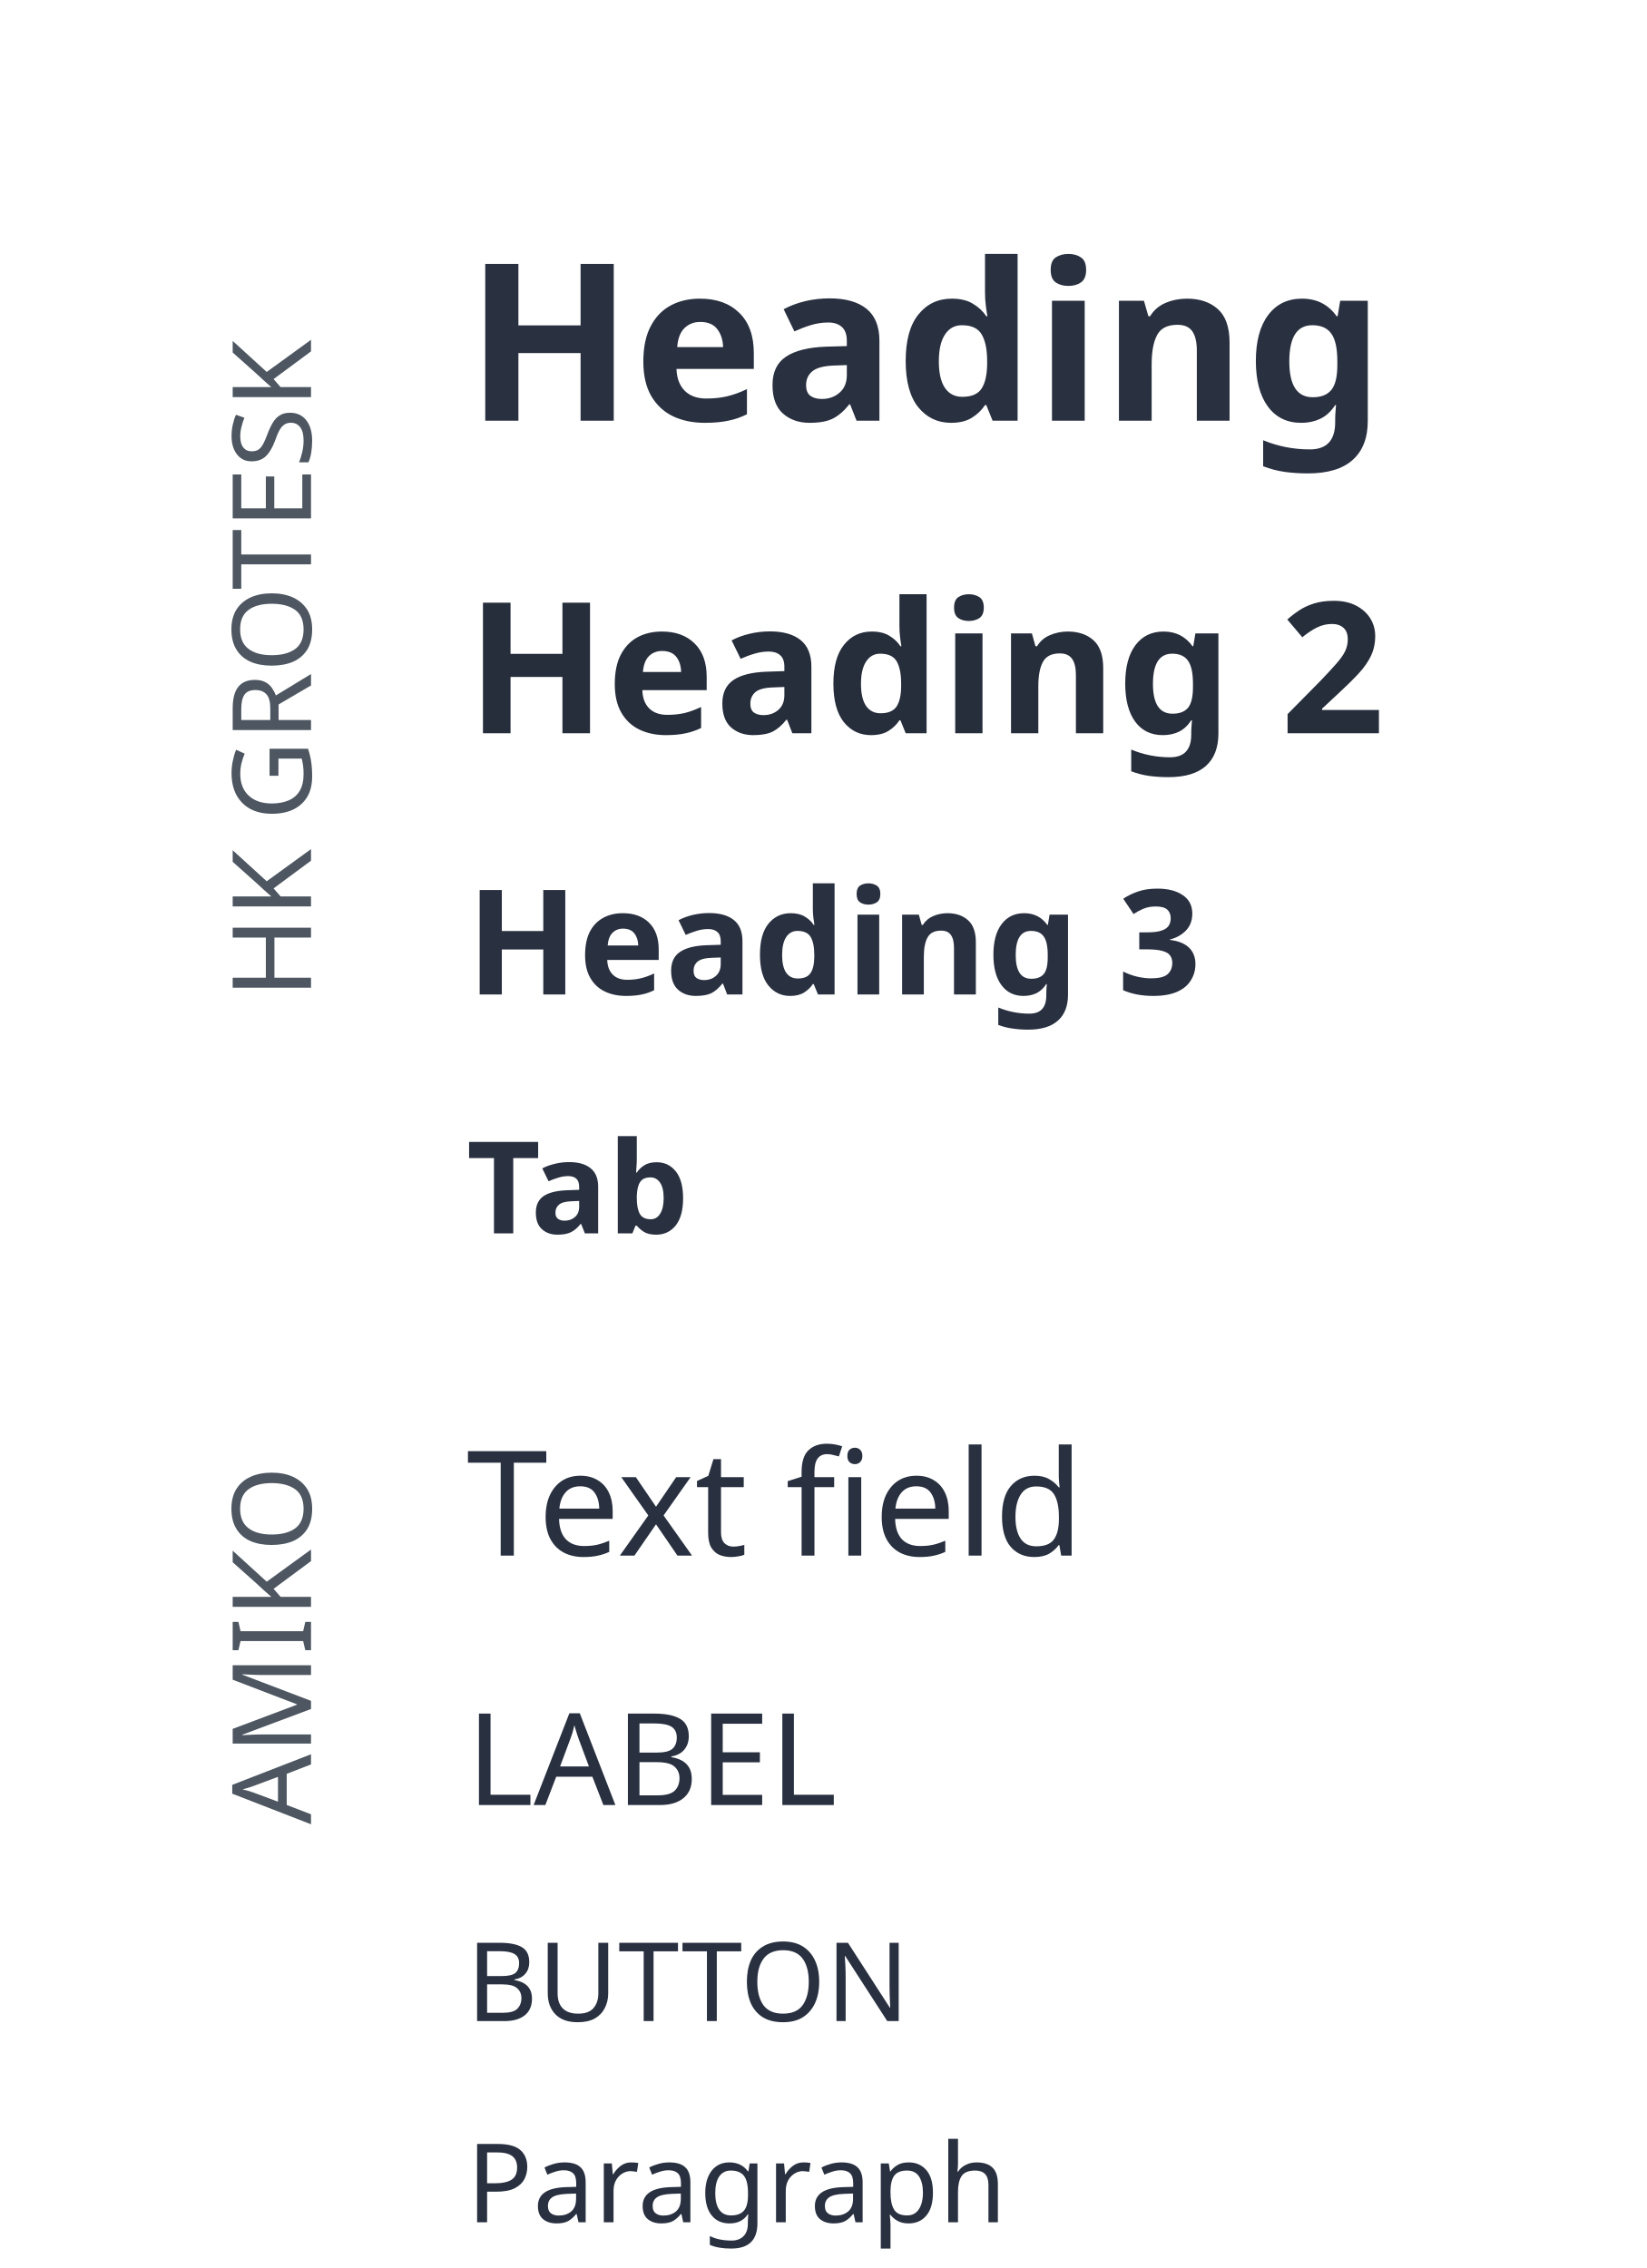
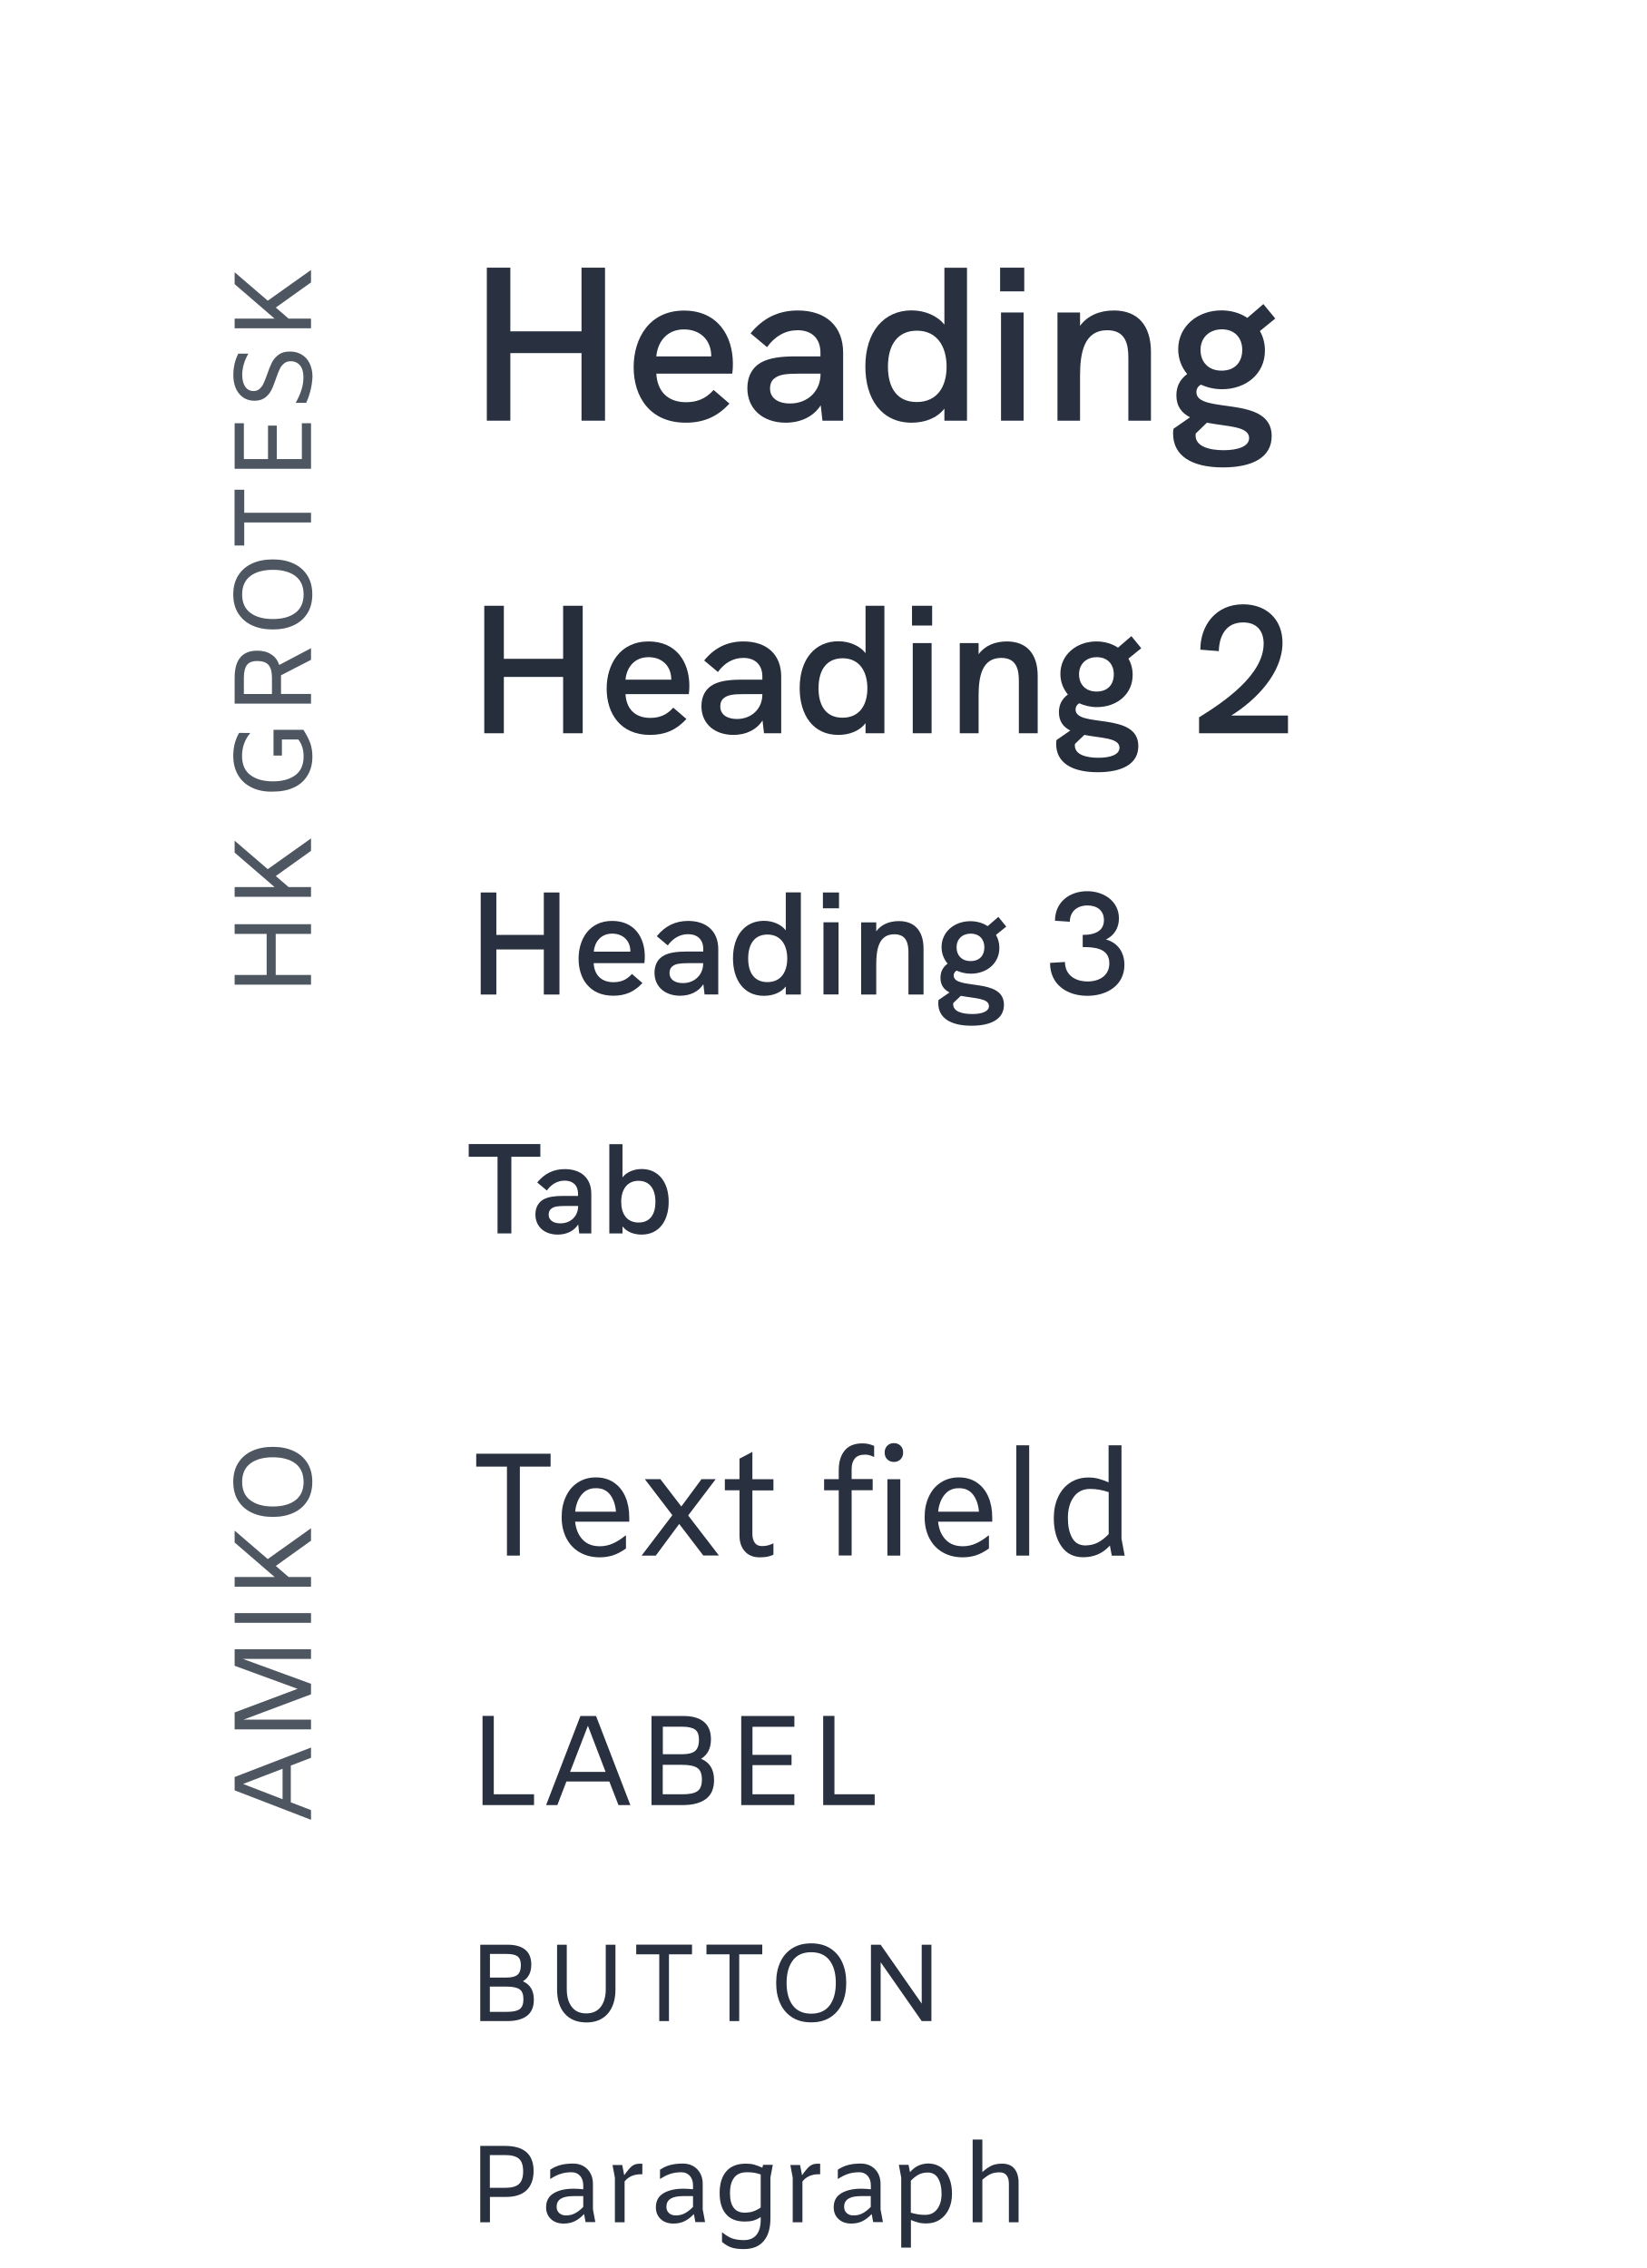
- <svg xmlns="http://www.w3.org/2000/svg" width="180" height="248" viewBox="0 0 180 248">
-   <defs>
-     <clipPath id="clip-Artboard_10">
-       <rect width="180" height="248" />
+ <svg xmlns="http://www.w3.org/2000/svg" xmlns:xlink="http://www.w3.org/1999/xlink" version="1.1" id="Layer_1" x="0px" y="0px" viewBox="0 0 180 248" style="enable-background:new 0 0 180 248;" xml:space="preserve">
+   <style type="text/css">
+ 	.st0{clip-path:url(#SVGID_2_);}
+ 	.st1{enable-background:new    ;}
+ 	.st2{fill:#293040;}
+ 	.st3{fill:#262D3B;}
+ 	.st4{fill:#4D5661;}
+ </style>
+   <g>
+     <defs>
+       <rect id="SVGID_1_" width="180" height="248" />
+     </defs>
+     <clipPath id="SVGID_2_">
+       <use xlink:href="#SVGID_1_" style="overflow:visible;" />
    </clipPath>
-   </defs>
-   <g id="Artboard_10" data-name="Artboard – 10" clip-path="url(#clip-Artboard_10)">
-     <g id="Group_603" data-name="Group 603" transform="translate(-56 4)">
-       <text id="Heading" transform="translate(151 42)" fill="#293040" font-size="24" font-family="HKGrotesk-SemiBoldLegacy, HK Grotesk" font-weight="600">
-         <tspan x="-44.109" y="0">Heading</tspan>
-       </text>
-       <text id="Heading_3" data-name="Heading 3" transform="translate(107 104.746)" fill="#293040" font-size="16" font-family="HKGrotesk-SemiBoldLegacy, HK Grotesk" font-weight="600">
-         <tspan x="0" y="0">Heading 3</tspan>
-       </text>
-       <text id="Heading_2" data-name="Heading 2" transform="translate(107 76.182)" fill="#262d3b" font-size="20" font-family="HKGrotesk-SemiBoldLegacy, HK Grotesk" font-weight="600">
-         <tspan x="0" y="0">Heading 2</tspan>
-       </text>
-       <text id="Label" transform="translate(107 193.376)" fill="#293040" font-size="14" font-family="Amiko-Regular, Amiko">
-         <tspan x="0" y="0">LABEL</tspan>
-       </text>
-       <text id="Button" transform="translate(107 217)" fill="#293040" font-size="12" font-family="Amiko-Regular, Amiko">
-         <tspan x="0" y="0">BUTTON</tspan>
-       </text>
-       <text id="Paragraph" transform="translate(107 239)" fill="#293040" font-size="12" font-family="Amiko-Regular, Amiko">
-         <tspan x="0" y="0">Paragraph</tspan>
-       </text>
-       <text id="Tab" transform="translate(107 130.869)" fill="#293040" font-size="14" font-family="HKGrotesk-SemiBoldLegacy, HK Grotesk" font-weight="600">
-         <tspan x="0" y="0">Tab</tspan>
-       </text>
-       <text id="Text_field" data-name="Text field" transform="translate(107 166.101)" fill="#293040" font-size="16" font-family="Amiko-Regular, Amiko">
-         <tspan x="0" y="0">Text field</tspan>
-       </text>
-       <text id="HK_Grotesk" data-name="HK Grotesk" transform="translate(90 25) rotate(-90)" fill="#4d5661" font-size="12" font-family="Amiko-Regular, Amiko">
-         <tspan x="-80.16" y="0">HK GROTESK</tspan>
-       </text>
-       <text id="Amiko" transform="translate(90 153) rotate(-90)" fill="#4d5661" font-size="12" font-family="Amiko-Regular, Amiko">
-         <tspan x="-42.48" y="0">AMIKO</tspan>
-       </text>
+     <g id="Artboard_10" class="st0">
+       <g id="Group_603" transform="translate(-56 4)">
+         <g class="st1">
+           <path class="st2" d="M109.22,25.27h2.57v6.96h7.78v-6.96h2.57V42h-2.57v-7.39h-7.78V42h-2.57V25.27z" />
+           <path class="st2" d="M136.05,36.86h-8.3c0.1,1.9,1.22,3.12,3.24,3.12c1.15,0,2.14-0.34,3.02-1.34l1.73,1.49      c-1.34,1.46-2.83,2.09-4.78,2.09c-3.91,0-5.69-2.83-5.69-6.07c0-3.17,1.73-6.19,5.5-6.19c3.67,0,5.35,2.74,5.35,5.83      C136.12,36.14,136.1,36.5,136.05,36.86z M133.75,34.97v-0.14c-0.05-1.68-1.22-2.81-2.98-2.81c-1.94,0-2.9,1.46-3.02,2.95H133.75      z" />
+           <path class="st2" d="M148.17,34.56V42h-2.26l-0.19-1.68c-0.77,1.2-2.14,1.9-3.82,1.9c-2.52,0-4.2-1.51-4.2-3.77      c0-1.34,0.58-2.35,1.63-2.88c0.82-0.41,1.92-0.6,3.6-0.6h2.76v-0.41c0-1.54-0.94-2.45-2.5-2.45c-1.3,0-2.45,0.62-3.34,1.85      l-1.8-1.51c1.37-1.68,3.05-2.5,5.16-2.5C146.3,29.95,148.17,31.68,148.17,34.56z M145.7,36.91v-0.05h-2.47      c-1.37,0-2.06,0.12-2.52,0.48c-0.36,0.24-0.53,0.65-0.53,1.15c0,1.01,0.84,1.63,2.18,1.63C144.28,40.13,145.7,38.78,145.7,36.91      z" />
+           <path class="st2" d="M161.71,25.27V42h-2.47v-1.32c-0.82,1.06-2.16,1.54-3.58,1.54c-3.29,0-5.06-2.59-5.06-6.14      c0-3.82,2.04-6.14,5.06-6.14c1.46,0,2.83,0.6,3.58,1.56v-6.22H161.71z M159.48,36.1c0-2.26-1.08-3.94-3.24-3.94      c-2.09,0-3.17,1.51-3.17,3.94c0,2.35,1.03,3.86,3.14,3.86C158.44,39.96,159.48,38.3,159.48,36.1z" />
+           <path class="st2" d="M165.33,25.27h2.64v2.59h-2.64V25.27z M165.43,30.17h2.47V42h-2.47V30.17z" />
+           <path class="st2" d="M181.82,34.49V42h-2.47v-6.89c0-1.39-0.26-3-2.3-3c-2.54,0-2.98,2.45-2.98,4.97V42h-2.47V30.17h2.47v1.46      c0.82-1.13,2.16-1.68,3.7-1.68C180.38,29.95,181.82,31.58,181.82,34.49z" />
+           <path class="st2" d="M195.02,43.68c0,2.4-2.21,3.43-5.33,3.43c-3.46,0-5.45-1.3-5.45-3.7c0-0.29,0.02-0.41,0.05-0.53l1.8-1.25      c-0.89-0.46-1.49-1.18-1.49-2.4c0-1.01,0.41-1.75,1.18-2.33c-0.62-0.74-0.98-1.68-0.98-2.71c0-2.5,2.11-4.25,4.73-4.25      c1.06,0,2.04,0.29,2.83,0.82l1.75-1.51l1.3,1.58l-1.68,1.37c0.36,0.62,0.55,1.34,0.55,2.14c0,2.57-2.11,4.22-4.68,4.22      c-0.86,0-1.63-0.19-2.33-0.5c-0.31,0.19-0.48,0.46-0.48,0.82C186.79,41.35,195.02,39.12,195.02,43.68z M192.55,43.9      c0-1.32-2.45-1.25-4.61-1.68l-1.22,1.18c-0.02,0.1-0.02,0.17-0.02,0.22c0,1.22,1.54,1.61,3.1,1.61      C191.3,45.22,192.55,44.83,192.55,43.9z M187.24,34.27c0,1.27,0.82,2.26,2.3,2.26s2.26-0.96,2.26-2.26      c0-1.37-0.86-2.26-2.23-2.26C188.18,32.02,187.24,32.93,187.24,34.27z" />
+         </g>
+         <g class="st1">
+           <path class="st2" d="M108.55,93.59h1.71v4.64h5.19v-4.64h1.71v11.16h-1.71v-4.93h-5.19v4.93h-1.71V93.59z" />
+           <path class="st2" d="M126.44,101.32h-5.54c0.06,1.26,0.82,2.08,2.16,2.08c0.77,0,1.42-0.22,2.02-0.9l1.15,0.99      c-0.9,0.98-1.89,1.39-3.19,1.39c-2.61,0-3.79-1.89-3.79-4.05c0-2.11,1.15-4.13,3.67-4.13c2.45,0,3.57,1.82,3.57,3.89      C126.49,100.84,126.47,101.08,126.44,101.32z M124.91,100.06v-0.1c-0.03-1.12-0.82-1.87-1.98-1.87c-1.3,0-1.94,0.98-2.02,1.97      H124.91z" />
+           <path class="st2" d="M134.52,99.78v4.96h-1.5l-0.13-1.12c-0.51,0.8-1.42,1.26-2.54,1.26c-1.68,0-2.8-1.01-2.8-2.51      c0-0.9,0.38-1.57,1.09-1.92c0.54-0.27,1.28-0.4,2.4-0.4h1.84v-0.27c0-1.02-0.62-1.63-1.66-1.63c-0.86,0-1.63,0.42-2.22,1.23      l-1.2-1.01c0.91-1.12,2.03-1.67,3.44-1.67C133.27,96.71,134.52,97.86,134.52,99.78z M132.87,101.35v-0.03h-1.65      c-0.91,0-1.38,0.08-1.68,0.32c-0.24,0.16-0.35,0.43-0.35,0.77c0,0.67,0.56,1.09,1.46,1.09      C131.93,103.5,132.87,102.6,132.87,101.35z" />
+           <path class="st2" d="M143.55,93.59v11.16h-1.65v-0.88c-0.54,0.7-1.44,1.02-2.39,1.02c-2.19,0-3.38-1.73-3.38-4.1      c0-2.55,1.36-4.1,3.38-4.1c0.98,0,1.89,0.4,2.39,1.04v-4.15H143.55z M142.06,100.81c0-1.5-0.72-2.62-2.16-2.62      c-1.39,0-2.11,1.01-2.11,2.62c0,1.57,0.69,2.58,2.1,2.58C141.37,103.39,142.06,102.28,142.06,100.81z" />
+           <path class="st2" d="M145.96,93.59h1.76v1.73h-1.76V93.59z M146.02,96.85h1.65v7.89h-1.65V96.85z" />
+           <path class="st2" d="M156.96,99.74v5.01h-1.65v-4.59c0-0.93-0.18-2-1.54-2c-1.7,0-1.98,1.63-1.98,3.31v3.28h-1.65v-7.89h1.65      v0.98c0.54-0.75,1.44-1.12,2.46-1.12C155.99,96.71,156.96,97.8,156.96,99.74z" />
+           <path class="st2" d="M165.75,105.87c0,1.6-1.47,2.29-3.55,2.29c-2.3,0-3.63-0.86-3.63-2.46c0-0.19,0.02-0.27,0.03-0.35l1.2-0.83      c-0.59-0.3-0.99-0.78-0.99-1.6c0-0.67,0.27-1.17,0.78-1.55c-0.42-0.5-0.66-1.12-0.66-1.81c0-1.67,1.41-2.83,3.15-2.83      c0.7,0,1.36,0.19,1.89,0.54l1.17-1.01l0.86,1.06l-1.12,0.91c0.24,0.42,0.37,0.9,0.37,1.42c0,1.71-1.41,2.82-3.12,2.82      c-0.58,0-1.09-0.13-1.55-0.34c-0.21,0.13-0.32,0.3-0.32,0.54C160.26,104.31,165.75,102.83,165.75,105.87z M164.11,106.01      c0-0.88-1.63-0.83-3.07-1.12l-0.82,0.78c-0.02,0.06-0.02,0.11-0.02,0.14c0,0.82,1.02,1.07,2.07,1.07      C163.27,106.89,164.11,106.63,164.11,106.01z M160.57,99.59c0,0.85,0.54,1.5,1.54,1.5s1.5-0.64,1.5-1.5      c0-0.91-0.58-1.5-1.49-1.5C161.19,98.09,160.57,98.7,160.57,99.59z" />
+           <path class="st2" d="M170.79,101.29l1.63-0.1c0,1.36,1.04,2.13,2.48,2.13c1.28,0,2.37-0.64,2.37-1.98      c0-1.67-1.63-1.78-2.91-1.78v-1.33c1.57,0,2.32-0.58,2.32-1.62c0-1.09-0.8-1.6-1.79-1.6c-1.15,0-1.92,0.66-1.94,1.78l-1.62-0.11      c0-2.03,1.58-3.23,3.52-3.23c1.82,0,3.47,1.09,3.47,2.98c0,1.02-0.51,1.87-1.42,2.3c1.3,0.35,2.02,1.42,2.02,2.77      c0,2.21-1.87,3.39-4.05,3.39C172.65,104.89,170.79,103.67,170.79,101.29z" />
+         </g>
+         <g class="st1">
+           <path class="st3" d="M108.94,62.24h2.14v5.8h6.48v-5.8h2.14v13.94h-2.14v-6.16h-6.48v6.16h-2.14V62.24z" />
+           <path class="st3" d="M131.3,71.9h-6.92c0.08,1.58,1.02,2.6,2.7,2.6c0.96,0,1.78-0.28,2.52-1.12l1.44,1.24      c-1.12,1.22-2.36,1.74-3.98,1.74c-3.26,0-4.74-2.36-4.74-5.06c0-2.64,1.44-5.16,4.58-5.16c3.06,0,4.46,2.28,4.46,4.86      C131.36,71.3,131.34,71.6,131.3,71.9z M129.38,70.32V70.2c-0.04-1.4-1.02-2.34-2.48-2.34c-1.62,0-2.42,1.22-2.52,2.46H129.38z" />
+           <path class="st3" d="M141.4,69.98v6.2h-1.88l-0.16-1.4c-0.64,1-1.78,1.58-3.18,1.58c-2.1,0-3.5-1.26-3.5-3.14      c0-1.12,0.48-1.96,1.36-2.4c0.68-0.34,1.6-0.5,3-0.5h2.3v-0.34c0-1.28-0.78-2.04-2.08-2.04c-1.08,0-2.04,0.52-2.78,1.54      l-1.5-1.26c1.14-1.4,2.54-2.08,4.3-2.08C139.84,66.14,141.4,67.58,141.4,69.98z M139.34,71.94V71.9h-2.06      c-1.14,0-1.72,0.1-2.1,0.4c-0.3,0.2-0.44,0.54-0.44,0.96c0,0.84,0.7,1.36,1.82,1.36C138.16,74.62,139.34,73.5,139.34,71.94z" />
+           <path class="st3" d="M152.68,62.24v13.94h-2.06v-1.1c-0.68,0.88-1.8,1.28-2.98,1.28c-2.74,0-4.22-2.16-4.22-5.12      c0-3.18,1.7-5.12,4.22-5.12c1.22,0,2.36,0.5,2.98,1.3v-5.18H152.68z M150.82,71.26c0-1.88-0.9-3.28-2.7-3.28      c-1.74,0-2.64,1.26-2.64,3.28c0,1.96,0.86,3.22,2.62,3.22C149.96,74.48,150.82,73.1,150.82,71.26z" />
+           <path class="st3" d="M155.7,62.24h2.2v2.16h-2.2V62.24z M155.78,66.32h2.06v9.86h-2.06V66.32z" />
+           <path class="st3" d="M169.44,69.92v6.26h-2.06v-5.74c0-1.16-0.22-2.5-1.92-2.5c-2.12,0-2.48,2.04-2.48,4.14v4.1h-2.06v-9.86      h2.06v1.22c0.68-0.94,1.8-1.4,3.08-1.4C168.24,66.14,169.44,67.5,169.44,69.92z" />
+           <path class="st3" d="M180.44,77.58c0,2-1.84,2.86-4.44,2.86c-2.88,0-4.54-1.08-4.54-3.08c0-0.24,0.02-0.34,0.04-0.44l1.5-1.04      c-0.74-0.38-1.24-0.98-1.24-2c0-0.84,0.34-1.46,0.98-1.94c-0.52-0.62-0.82-1.4-0.82-2.26c0-2.08,1.76-3.54,3.94-3.54      c0.88,0,1.7,0.24,2.36,0.68l1.46-1.26l1.08,1.32l-1.4,1.14c0.3,0.52,0.46,1.12,0.46,1.78c0,2.14-1.76,3.52-3.9,3.52      c-0.72,0-1.36-0.16-1.94-0.42c-0.26,0.16-0.4,0.38-0.4,0.68C173.58,75.64,180.44,73.78,180.44,77.58z M178.38,77.76      c0-1.1-2.04-1.04-3.84-1.4l-1.02,0.98c-0.02,0.08-0.02,0.14-0.02,0.18c0,1.02,1.28,1.34,2.58,1.34      C177.34,78.86,178.38,78.54,178.38,77.76z M173.96,69.74c0,1.06,0.68,1.88,1.92,1.88s1.88-0.8,1.88-1.88      c0-1.14-0.72-1.88-1.86-1.88C174.74,67.86,173.96,68.62,173.96,69.74z" />
+           <path class="st3" d="M196.8,74.24v1.94h-9.72v-1.74c2.72-1.68,7.06-4.64,7.06-8.06c0-1.36-0.72-2.32-2.24-2.32      c-1.92,0-2.62,1.52-2.66,3.14l-2.02-0.16c0-2.6,1.64-4.96,4.68-4.96c2.52,0,4.3,1.62,4.3,4.2c0,3.3-2.86,6.26-5.6,7.96H196.8z" />
+         </g>
+         <g class="st1">
+           <path class="st2" d="M108.75,183.63h1.23v8.57h4.4v1.18h-5.63V183.63z" />
+           <path class="st2" d="M122.61,190.8h-4.69l-0.99,2.58h-1.23l3.75-9.74h1.71l3.75,9.74h-1.3L122.61,190.8z M122.2,189.75      l-1.93-5.04l-1.95,5.04H122.2z" />
+           <path class="st2" d="M134.06,190.65c0,0.94-0.3,1.63-0.9,2.07c-0.6,0.44-1.44,0.66-2.52,0.66h-3.42v-9.74h3.51      c0.95,0,1.69,0.21,2.21,0.63c0.52,0.42,0.78,1.06,0.78,1.92c0,0.98-0.36,1.69-1.08,2.13      C133.59,188.71,134.06,189.49,134.06,190.65z M128.46,184.81v3.01h2.13c0.64,0,1.11-0.12,1.39-0.35s0.43-0.64,0.43-1.23      c0-0.54-0.14-0.92-0.43-1.12s-0.75-0.31-1.39-0.31H128.46z M132.24,191.86c0.33-0.22,0.49-0.65,0.49-1.27      c0-0.62-0.17-1.05-0.5-1.27c-0.33-0.22-0.87-0.34-1.62-0.34h-2.16v3.22h2.18C131.38,192.2,131.91,192.09,132.24,191.86z" />
+           <path class="st2" d="M138.26,184.81v3.08h4.27v1.12h-4.27v3.19h4.58v1.18h-5.81v-9.74h5.81v1.18H138.26z" />
+           <path class="st2" d="M145.99,183.63h1.23v8.57h4.4v1.18h-5.63V183.63z" />
+         </g>
+         <g class="st1">
+           <path class="st2" d="M114.36,214.66c0,0.81-0.26,1.4-0.77,1.78c-0.51,0.38-1.23,0.56-2.16,0.56h-2.93v-8.35h3.01      c0.82,0,1.45,0.18,1.9,0.54c0.45,0.36,0.67,0.91,0.67,1.64c0,0.84-0.31,1.45-0.92,1.82C113.96,213,114.36,213.67,114.36,214.66z       M109.56,209.66v2.58h1.82c0.55,0,0.95-0.1,1.19-0.3c0.24-0.2,0.37-0.55,0.37-1.06c0-0.46-0.12-0.78-0.37-0.96      c-0.24-0.18-0.64-0.26-1.19-0.26H109.56z M112.8,215.7c0.28-0.19,0.42-0.56,0.42-1.09s-0.14-0.9-0.43-1.09      c-0.28-0.19-0.75-0.29-1.39-0.29h-1.85v2.76h1.87C112.06,215.99,112.52,215.9,112.8,215.7z" />
+           <path class="st2" d="M117.73,216.18c-0.56-0.64-0.83-1.52-0.83-2.63v-4.9h1.06v4.86c0,0.82,0.18,1.46,0.55,1.94      c0.36,0.48,0.89,0.71,1.58,0.71c0.69,0,1.21-0.24,1.58-0.71c0.36-0.48,0.55-1.12,0.55-1.94v-4.86h1.06v4.9      c0,1.11-0.28,1.99-0.83,2.63c-0.56,0.64-1.34,0.97-2.35,0.97C119.07,217.14,118.29,216.82,117.73,216.18z" />
+           <path class="st2" d="M128.07,209.7h-2.52v-1.06h6.1v1.06h-2.52v7.3h-1.06V209.7z" />
+           <path class="st2" d="M135.75,209.7h-2.52v-1.06h6.1v1.06h-2.52v7.3h-1.06V209.7z" />
+           <path class="st2" d="M142.61,216.6c-0.57-0.36-1.01-0.86-1.31-1.51c-0.3-0.65-0.45-1.4-0.45-2.27s0.15-1.62,0.45-2.27      c0.3-0.65,0.74-1.15,1.31-1.51c0.57-0.36,1.26-0.54,2.07-0.54s1.5,0.18,2.07,0.54c0.57,0.36,1.01,0.86,1.31,1.51      c0.3,0.65,0.45,1.4,0.45,2.27s-0.15,1.62-0.45,2.27c-0.3,0.65-0.74,1.15-1.31,1.51c-0.57,0.36-1.26,0.54-2.07,0.54      S143.18,216.96,142.61,216.6z M146.7,215.28c0.45-0.6,0.67-1.42,0.67-2.45s-0.22-1.85-0.67-2.45s-1.12-0.91-2.02-0.91      s-1.57,0.3-2.02,0.91s-0.67,1.42-0.67,2.45s0.22,1.85,0.67,2.45c0.45,0.6,1.12,0.91,2.02,0.91S146.25,215.88,146.7,215.28z" />
+           <path class="st2" d="M157.82,208.65V217h-1.06l-4.49-6.44V217h-1.06v-8.35h1.06l4.49,6.44v-6.44H157.82z" />
+         </g>
+         <g class="st1">
+           <path class="st2" d="M108.5,230.65h2.71c2.08,0,3.12,0.91,3.12,2.74c0,0.92-0.26,1.62-0.77,2.11s-1.27,0.73-2.26,0.73h-1.74V239      h-1.06V230.65z M111.26,235.23c0.69,0,1.18-0.14,1.48-0.42c0.3-0.28,0.45-0.74,0.45-1.38c0-0.64-0.15-1.1-0.45-1.37      c-0.3-0.27-0.81-0.41-1.53-0.41h-1.66v3.58H111.26z" />
+           <path class="st2" d="M120.02,239l-0.17-0.9c-0.31,0.34-0.65,0.6-1.01,0.78c-0.36,0.18-0.77,0.26-1.23,0.26      c-0.57,0-1.03-0.16-1.38-0.49s-0.53-0.75-0.53-1.29c0-0.7,0.28-1.21,0.84-1.54c0.56-0.33,1.28-0.49,2.16-0.49      c0.32,0,0.67,0.02,1.06,0.06v-0.43c0-0.43-0.12-0.78-0.35-1.04c-0.24-0.26-0.54-0.39-0.92-0.39c-0.45,0-0.85,0.06-1.22,0.18      c-0.36,0.12-0.74,0.31-1.12,0.56v-1.02c0.38-0.25,0.76-0.42,1.15-0.52c0.39-0.1,0.84-0.15,1.34-0.15c0.64,0,1.16,0.2,1.57,0.61      c0.4,0.41,0.61,0.95,0.61,1.62v2.78l0.26,1.39H120.02z M118.86,238.02c0.3-0.16,0.6-0.39,0.9-0.7v-1.18h-1.1      c-1.21,0-1.81,0.39-1.81,1.16c0,0.29,0.09,0.52,0.28,0.69s0.42,0.26,0.71,0.26C118.21,238.26,118.55,238.18,118.86,238.02z" />
+           <path class="st2" d="M126.22,232.59v1.16h-0.18c-0.38,0-0.71,0.07-1.01,0.2c-0.3,0.14-0.55,0.33-0.75,0.59V239h-1.06v-4.87      l-0.26-1.39h1.06l0.22,1.12c0.33-0.48,0.61-0.81,0.83-0.99c0.23-0.18,0.49-0.27,0.79-0.27H126.22z" />
+           <path class="st2" d="M132.02,239l-0.17-0.9c-0.31,0.34-0.65,0.6-1.01,0.78c-0.36,0.18-0.77,0.26-1.23,0.26      c-0.57,0-1.03-0.16-1.38-0.49s-0.53-0.75-0.53-1.29c0-0.7,0.28-1.21,0.84-1.54c0.56-0.33,1.28-0.49,2.16-0.49      c0.32,0,0.67,0.02,1.06,0.06v-0.43c0-0.43-0.12-0.78-0.35-1.04c-0.24-0.26-0.54-0.39-0.92-0.39c-0.45,0-0.85,0.06-1.22,0.18      c-0.36,0.12-0.74,0.31-1.12,0.56v-1.02c0.38-0.25,0.76-0.42,1.15-0.52c0.39-0.1,0.84-0.15,1.34-0.15c0.64,0,1.16,0.2,1.57,0.61      c0.4,0.41,0.61,0.95,0.61,1.62v2.78l0.26,1.39H132.02z M130.86,238.02c0.3-0.16,0.6-0.39,0.9-0.7v-1.18h-1.1      c-1.21,0-1.81,0.39-1.81,1.16c0,0.29,0.09,0.52,0.28,0.69s0.42,0.26,0.71,0.26C130.21,238.26,130.55,238.18,130.86,238.02z" />
+           <path class="st2" d="M140.48,232.72l-0.26,1.39v4.48c0,1.06-0.24,1.88-0.73,2.46c-0.49,0.58-1.21,0.88-2.17,0.88      c-0.54,0-0.98-0.05-1.32-0.16c-0.34-0.1-0.7-0.31-1.07-0.62v-1.07c0.39,0.33,0.76,0.55,1.1,0.68c0.34,0.12,0.77,0.19,1.28,0.19      c0.62,0,1.08-0.19,1.39-0.58c0.31-0.39,0.46-0.93,0.46-1.63v-0.31c-0.26,0.18-0.53,0.3-0.8,0.38s-0.59,0.11-0.95,0.11      c-0.9,0-1.59-0.27-2.05-0.82c-0.46-0.54-0.69-1.31-0.69-2.29c0-1.02,0.24-1.81,0.72-2.37c0.48-0.56,1.19-0.85,2.14-0.85      c0.34,0,0.64,0.03,0.89,0.1c0.25,0.07,0.56,0.18,0.92,0.34l0.08-0.31H140.48z M138.34,237.81c0.26-0.09,0.54-0.23,0.82-0.42      v-3.62c-0.26-0.09-0.5-0.15-0.73-0.19s-0.49-0.05-0.79-0.05c-0.62,0-1.09,0.2-1.39,0.6c-0.3,0.4-0.45,0.96-0.45,1.67      c0,1.43,0.54,2.15,1.61,2.15C137.77,237.94,138.08,237.9,138.34,237.81z" />
+           <path class="st2" d="M145.66,232.59v1.16h-0.18c-0.38,0-0.71,0.07-1.01,0.2c-0.3,0.14-0.55,0.33-0.75,0.59V239h-1.06v-4.87      l-0.26-1.39h1.06l0.22,1.12c0.33-0.48,0.61-0.81,0.83-0.99c0.23-0.18,0.49-0.27,0.79-0.27H145.66z" />
+           <path class="st2" d="M151.46,239l-0.17-0.9c-0.31,0.34-0.65,0.6-1.01,0.78c-0.36,0.18-0.77,0.26-1.23,0.26      c-0.57,0-1.03-0.16-1.38-0.49c-0.35-0.32-0.53-0.75-0.53-1.29c0-0.7,0.28-1.21,0.84-1.54s1.28-0.49,2.16-0.49      c0.32,0,0.67,0.02,1.06,0.06v-0.43c0-0.43-0.12-0.78-0.35-1.04c-0.24-0.26-0.54-0.39-0.92-0.39c-0.45,0-0.85,0.06-1.22,0.18      c-0.36,0.12-0.74,0.31-1.12,0.56v-1.02c0.38-0.25,0.76-0.42,1.15-0.52c0.39-0.1,0.84-0.15,1.34-0.15c0.64,0,1.16,0.2,1.57,0.61      c0.4,0.41,0.61,0.95,0.61,1.62v2.78l0.26,1.39H151.46z M150.29,238.02c0.3-0.16,0.6-0.39,0.9-0.7v-1.18h-1.1      c-1.21,0-1.81,0.39-1.81,1.16c0,0.29,0.09,0.52,0.28,0.69c0.18,0.17,0.42,0.26,0.71,0.26      C149.65,238.26,149.99,238.18,150.29,238.02z" />
+           <path class="st2" d="M158.91,233.02c0.38,0.29,0.67,0.68,0.87,1.18s0.29,1.06,0.29,1.68s-0.11,1.18-0.34,1.67      s-0.56,0.88-0.98,1.16c-0.43,0.28-0.93,0.42-1.52,0.42c-0.3,0-0.57-0.03-0.83-0.1c-0.26-0.06-0.53-0.16-0.82-0.28v3.02h-1.06      v-7.66l-0.26-1.39h1.06l0.16,0.8c0.54-0.63,1.22-0.95,2.04-0.95C158.06,232.59,158.53,232.74,158.91,233.02z M158.46,237.55      c0.32-0.43,0.47-0.99,0.47-1.67c0-0.68-0.12-1.24-0.37-1.67s-0.63-0.65-1.15-0.65c-0.37,0-0.7,0.08-0.99,0.23      c-0.29,0.15-0.57,0.38-0.85,0.67v3.49c0.52,0.16,1.03,0.24,1.54,0.24C157.7,238.2,158.14,237.98,158.46,237.55z" />
+           <path class="st2" d="M166.89,233.14c0.3,0.36,0.46,0.87,0.46,1.52V239h-1.06v-4.2c0-0.4-0.08-0.71-0.25-0.93      s-0.42-0.33-0.77-0.33c-0.39,0-0.72,0.06-0.99,0.19c-0.27,0.13-0.57,0.34-0.89,0.62V239h-1.06v-9.05h1.06v3.56      c0.35-0.32,0.69-0.55,1-0.7c0.32-0.15,0.7-0.22,1.16-0.22C166.14,232.59,166.59,232.77,166.89,233.14z" />
+         </g>
+         <g class="st1">
+           <path class="st2" d="M110.39,122.49h-3.15v-1.39h7.83v1.39h-3.17v8.38h-1.51V122.49z" />
+           <path class="st2" d="M120.64,126.53v4.34h-1.32l-0.11-0.98c-0.45,0.7-1.25,1.11-2.23,1.11c-1.47,0-2.45-0.88-2.45-2.2      c0-0.78,0.34-1.37,0.95-1.68c0.48-0.24,1.12-0.35,2.1-0.35h1.61v-0.24c0-0.9-0.55-1.43-1.46-1.43c-0.76,0-1.43,0.36-1.95,1.08      l-1.05-0.88c0.8-0.98,1.78-1.46,3.01-1.46C119.55,123.84,120.64,124.85,120.64,126.53z M119.2,127.9v-0.03h-1.44      c-0.8,0-1.2,0.07-1.47,0.28c-0.21,0.14-0.31,0.38-0.31,0.67c0,0.59,0.49,0.95,1.27,0.95C118.37,129.78,119.2,128.99,119.2,127.9      z" />
+           <path class="st2" d="M129.1,127.41c0,2.07-1.04,3.59-2.96,3.59c-0.83,0-1.61-0.28-2.09-0.9v0.77h-1.44v-9.76h1.44v3.63      c0.43-0.56,1.23-0.91,2.09-0.91C127.91,123.82,129.1,125.18,129.1,127.41z M127.65,127.42c0-1.41-0.63-2.3-1.85-2.3      c-1.26,0-1.89,0.98-1.89,2.3c0,1.29,0.6,2.26,1.9,2.26C127.05,129.68,127.65,128.8,127.65,127.42z" />
+         </g>
+         <g class="st1">
+           <path class="st2" d="M111.42,156.37h-3.36v-1.41h8.13v1.41h-3.36v9.73h-1.41V156.37z" />
+           <path class="st2" d="M124.79,162.39h-5.92c0.09,0.82,0.36,1.47,0.82,1.96s1.1,0.73,1.9,0.73c0.48,0,0.95-0.1,1.4-0.3      c0.45-0.2,0.91-0.49,1.38-0.87h0.06v1.41c-0.47,0.34-0.93,0.59-1.39,0.74c-0.46,0.15-0.95,0.23-1.47,0.23      c-0.85,0-1.59-0.19-2.22-0.56s-1.11-0.89-1.45-1.56c-0.34-0.67-0.5-1.43-0.5-2.3c0-0.82,0.15-1.56,0.46-2.22      c0.3-0.66,0.74-1.17,1.3-1.54c0.57-0.37,1.23-0.56,1.98-0.56c0.77,0,1.43,0.19,1.98,0.57c0.55,0.38,0.97,0.9,1.25,1.56      s0.42,1.41,0.42,2.24V162.39z M119.58,159.44c-0.39,0.48-0.63,1.1-0.7,1.86h4.46c-0.07-0.78-0.29-1.4-0.65-1.87      c-0.36-0.47-0.87-0.7-1.53-0.7C120.5,158.72,119.97,158.96,119.58,159.44z" />
+           <path class="st2" d="M132.89,166.1l-2.64-3.46l-2.56,3.46h-1.55l3.36-4.42l-3.01-3.94h1.7l2.29,2.99l2.21-2.99h1.55l-3.01,3.97      l3.36,4.38H132.89z" />
+           <path class="st2" d="M138.25,157.75h2.3v1.22h-2.3v4.78c0,0.39,0.09,0.71,0.26,0.95c0.18,0.24,0.43,0.36,0.78,0.36      c0.23,0,0.44-0.02,0.63-0.07c0.19-0.05,0.4-0.12,0.63-0.23V166c-0.25,0.12-0.48,0.19-0.7,0.23c-0.22,0.04-0.5,0.06-0.82,0.06      c-0.68,0-1.22-0.22-1.61-0.66c-0.39-0.44-0.58-1.02-0.58-1.74v-4.93h-1.6v-1.22h1.6v-2.24l1.41-0.74V157.75z" />
+           <path class="st2" d="M147.69,158.96h-1.6v-1.22h1.6v-0.96c0-0.93,0.22-1.65,0.65-2.17c0.43-0.52,1.08-0.78,1.94-0.78      c0.23,0,0.44,0.02,0.62,0.06c0.18,0.04,0.4,0.11,0.66,0.21v1.22c-0.21-0.1-0.39-0.16-0.53-0.2s-0.29-0.06-0.46-0.06      c-0.51,0-0.89,0.14-1.12,0.42c-0.23,0.28-0.35,0.66-0.35,1.13v1.12h2.3v1.22h-2.3v7.14h-1.41V158.96z M152.99,155.57      c-0.19-0.19-0.28-0.44-0.28-0.74s0.09-0.54,0.28-0.74c0.19-0.19,0.43-0.29,0.73-0.29c0.3,0,0.54,0.1,0.73,0.29      c0.19,0.19,0.28,0.44,0.28,0.74s-0.09,0.54-0.28,0.74c-0.19,0.19-0.43,0.29-0.73,0.29      C153.42,155.86,153.18,155.76,152.99,155.57z M154.42,157.75v8.35h-1.41v-8.35H154.42z" />
+           <path class="st2" d="M164.47,162.39h-5.92c0.08,0.82,0.36,1.47,0.82,1.96s1.1,0.73,1.9,0.73c0.48,0,0.95-0.1,1.4-0.3      c0.45-0.2,0.91-0.49,1.38-0.87h0.06v1.41c-0.47,0.34-0.93,0.59-1.39,0.74c-0.46,0.15-0.95,0.23-1.47,0.23      c-0.85,0-1.59-0.19-2.22-0.56c-0.63-0.37-1.11-0.89-1.45-1.56c-0.34-0.67-0.5-1.43-0.5-2.3c0-0.82,0.15-1.56,0.46-2.22      c0.3-0.66,0.74-1.17,1.3-1.54c0.57-0.37,1.23-0.56,1.98-0.56c0.77,0,1.43,0.19,1.98,0.57c0.55,0.38,0.97,0.9,1.25,1.56      s0.42,1.41,0.42,2.24V162.39z M159.26,159.44c-0.39,0.48-0.63,1.1-0.7,1.86h4.46c-0.07-0.78-0.29-1.4-0.65-1.87      c-0.36-0.47-0.87-0.7-1.53-0.7C160.18,158.72,159.65,158.96,159.26,159.44z" />
+           <path class="st2" d="M167.1,154.04h1.41v12.06h-1.41V154.04z" />
+           <path class="st2" d="M177.54,166.1l-0.21-1.1c-0.38,0.43-0.82,0.75-1.3,0.96c-0.48,0.21-1.02,0.32-1.62,0.32      c-1.04,0-1.83-0.4-2.38-1.2c-0.55-0.8-0.83-1.82-0.83-3.07c0-0.85,0.15-1.62,0.46-2.29c0.3-0.67,0.74-1.2,1.31-1.58      c0.57-0.38,1.25-0.58,2.04-0.58c0.38,0,0.75,0.05,1.09,0.14c0.34,0.09,0.7,0.22,1.09,0.39v-4.05h1.41v10.21l0.35,1.86H177.54z       M176.02,164.67c0.4-0.21,0.79-0.51,1.18-0.92v-4.59c-0.68-0.23-1.36-0.35-2.03-0.35c-0.78,0-1.38,0.3-1.8,0.89      s-0.63,1.35-0.63,2.28c0,0.89,0.15,1.61,0.46,2.17s0.79,0.84,1.46,0.84C175.16,164.98,175.62,164.88,176.02,164.67z" />
+         </g>
+         <g class="st1">
+           <path class="st4" d="M81.65,97.06H90v1.06h-3.86v4.49H90v1.06h-8.35v-1.06h3.5v-4.49h-3.5V97.06z" />
+           <path class="st4" d="M86.15,91.79l1.4,1.21H90v1.06h-8.35V93h4.37l-4.37-3.77v-1.3l3.62,3.11L90,87.68v1.36L86.15,91.79z" />
+           <path class="st4" d="M83.56,82.13c-0.65-0.3-1.16-0.75-1.52-1.35c-0.36-0.6-0.54-1.31-0.54-2.15c0-0.48,0.06-0.93,0.17-1.36      c0.12-0.42,0.27-0.8,0.47-1.13l1.19,0.01v0.05c-0.27,0.31-0.49,0.68-0.64,1.11c-0.16,0.43-0.23,0.88-0.23,1.35      c0,0.94,0.3,1.63,0.91,2.09s1.43,0.69,2.47,0.69c1.03,0,1.85-0.23,2.45-0.68c0.6-0.45,0.9-1.13,0.9-2.05      c0-0.38-0.05-0.72-0.15-1.03c-0.1-0.31-0.24-0.58-0.43-0.82h-1.79v1.76H85.9v-2.82h3.26c0.33,0.5,0.57,0.97,0.74,1.41      c0.16,0.44,0.25,0.95,0.25,1.51c0,0.82-0.18,1.51-0.54,2.09c-0.36,0.58-0.86,1.02-1.51,1.31c-0.65,0.3-1.4,0.44-2.26,0.44      C84.97,82.59,84.21,82.44,83.56,82.13z" />
+           <path class="st4" d="M90,68.15l-3.28,1.69v0.12v1.92H90v1.06h-8.35v-2.83c0-1,0.21-1.74,0.63-2.23s1.03-0.73,1.84-0.73      c0.6,0,1.11,0.13,1.52,0.4c0.42,0.26,0.71,0.65,0.89,1.16L90,66.88V68.15z M85.36,68.72c-0.24-0.29-0.66-0.44-1.24-0.44      c-0.54,0-0.91,0.15-1.13,0.44c-0.22,0.29-0.33,0.75-0.33,1.39v1.78h3.07V70.1C85.73,69.47,85.61,69.01,85.36,68.72z" />
+           <path class="st4" d="M89.6,63.07c-0.36,0.57-0.86,1.01-1.51,1.31c-0.65,0.3-1.4,0.45-2.27,0.45s-1.62-0.15-2.27-0.45      c-0.65-0.3-1.15-0.74-1.51-1.31C81.68,62.5,81.5,61.81,81.5,61s0.18-1.5,0.54-2.07s0.86-1.01,1.51-1.31      c0.65-0.3,1.4-0.45,2.27-0.45s1.62,0.15,2.27,0.45c0.65,0.3,1.15,0.74,1.51,1.31c0.36,0.57,0.54,1.26,0.54,2.07      S89.96,62.5,89.6,63.07z M88.28,58.98c-0.6-0.45-1.42-0.67-2.45-0.67s-1.85,0.22-2.45,0.67c-0.6,0.45-0.91,1.12-0.91,2.02      s0.3,1.57,0.91,2.02s1.42,0.67,2.45,0.67s1.85-0.22,2.45-0.67c0.6-0.45,0.91-1.12,0.91-2.02S88.88,59.43,88.28,58.98z" />
+           <path class="st4" d="M82.7,53.13v2.52h-1.06v-6.1h1.06v2.52H90v1.06H82.7z" />
+           <path class="st4" d="M82.66,46.2h2.64v-3.66h0.96v3.66h2.74v-3.92H90v4.98h-8.35v-4.98h1.01V46.2z" />
+           <path class="st4" d="M89.96,38.62c-0.12,0.5-0.28,0.98-0.49,1.43h-1.14c0.29-0.53,0.5-1.02,0.64-1.47      c0.14-0.45,0.2-0.9,0.2-1.34c0-0.55-0.12-0.98-0.37-1.28c-0.25-0.3-0.59-0.46-1.02-0.46c-0.3,0-0.54,0.08-0.74,0.25      s-0.36,0.38-0.48,0.64s-0.25,0.6-0.4,1.03c-0.18,0.52-0.34,0.94-0.5,1.25c-0.16,0.32-0.39,0.59-0.68,0.81      c-0.3,0.22-0.68,0.34-1.15,0.34c-0.7,0-1.27-0.26-1.69-0.77c-0.42-0.51-0.63-1.2-0.63-2.06c0-0.84,0.18-1.61,0.54-2.32h1.1      c-0.45,0.79-0.67,1.56-0.67,2.32c0,0.55,0.11,0.98,0.33,1.3c0.22,0.31,0.52,0.47,0.91,0.47c0.26,0,0.48-0.08,0.66-0.24      s0.32-0.36,0.43-0.59c0.11-0.23,0.24-0.56,0.39-0.98c0.18-0.53,0.35-0.96,0.52-1.3s0.41-0.62,0.73-0.86      c0.32-0.24,0.73-0.35,1.24-0.35c0.5,0,0.93,0.11,1.3,0.34c0.37,0.22,0.66,0.54,0.86,0.96s0.31,0.9,0.31,1.44      C90.14,37.63,90.08,38.12,89.96,38.62z" />
+           <path class="st4" d="M86.15,29.63l1.4,1.21H90v1.06h-8.35v-1.06h4.37l-4.37-3.77v-1.3l3.62,3.11L90,25.52v1.36L86.15,29.63z" />
+         </g>
+         <g class="st1">
+           <path class="st4" d="M87.79,189.06v4.02l2.21,0.85v1.06l-8.35-3.22v-1.46l8.35-3.22v1.12L87.79,189.06z M86.89,189.41      l-4.32,1.66l4.32,1.67V189.41z" />
+           <path class="st4" d="M90,176.34v1.06h-7.44l7.44,2.72v1.15l-7.39,2.77H90v1.06h-8.35v-1.85l6.88-2.58l-6.88-2.52v-1.81H90z" />
+           <path class="st4" d="M81.65,173.45v-1.06H90v1.06H81.65z" />
+           <path class="st4" d="M86.15,167.23l1.4,1.21H90v1.06h-8.35v-1.06h4.37l-4.37-3.77v-1.3l3.62,3.11l4.73-3.37v1.36L86.15,167.23z" />
+           <path class="st4" d="M89.6,160.11c-0.36,0.57-0.86,1.01-1.51,1.31c-0.65,0.3-1.4,0.45-2.27,0.45s-1.62-0.15-2.27-0.45      c-0.65-0.3-1.15-0.74-1.51-1.31c-0.36-0.57-0.54-1.26-0.54-2.07c0-0.81,0.18-1.5,0.54-2.07s0.86-1.01,1.51-1.31      c0.65-0.3,1.4-0.45,2.27-0.45s1.62,0.15,2.27,0.45c0.65,0.3,1.15,0.74,1.51,1.31c0.36,0.57,0.54,1.26,0.54,2.07      C90.14,158.85,89.96,159.54,89.6,160.11z M88.28,156.02c-0.6-0.45-1.42-0.67-2.45-0.67s-1.85,0.22-2.45,0.67      s-0.91,1.12-0.91,2.02c0,0.9,0.3,1.57,0.91,2.02s1.42,0.67,2.45,0.67s1.85-0.22,2.45-0.67c0.6-0.45,0.91-1.12,0.91-2.02      C89.18,157.14,88.88,156.47,88.28,156.02z" />
+         </g>
+       </g>
    </g>
  </g>
</svg>
